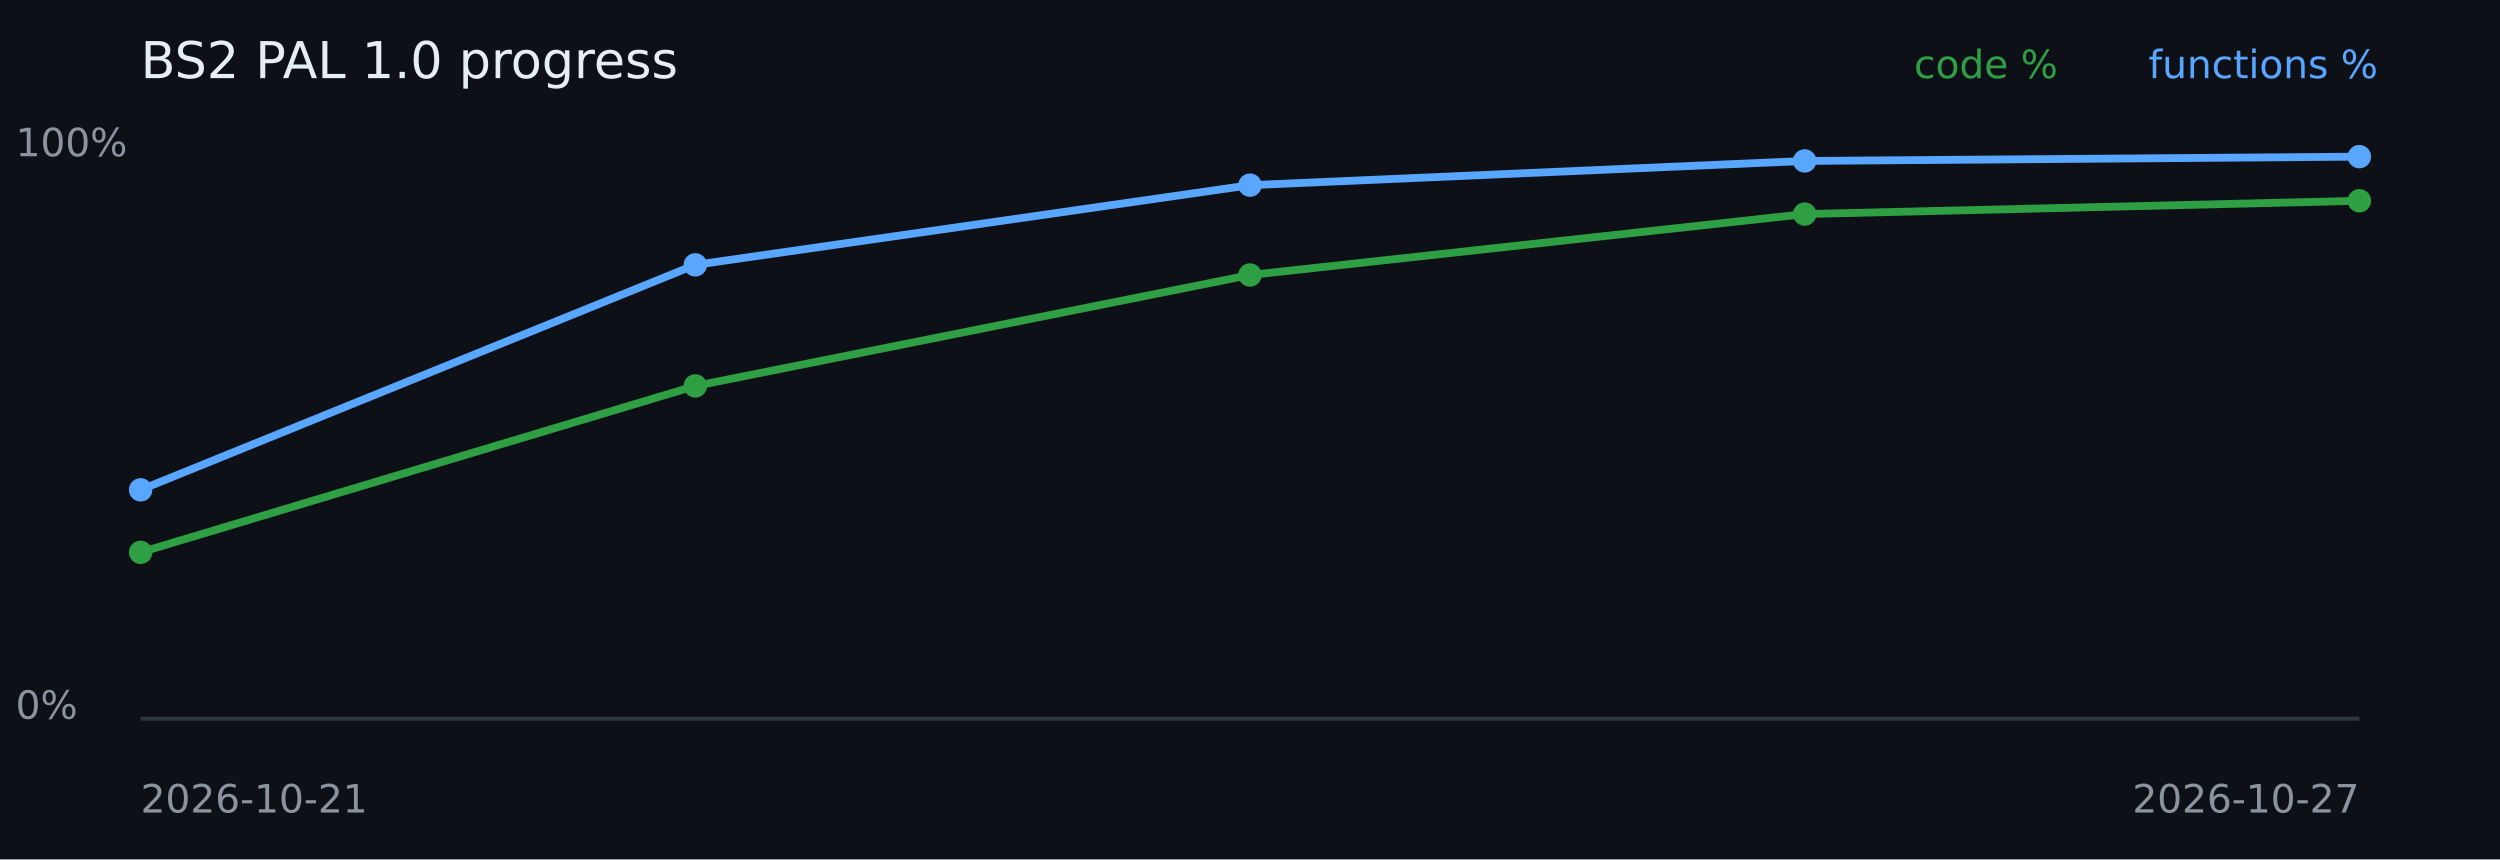
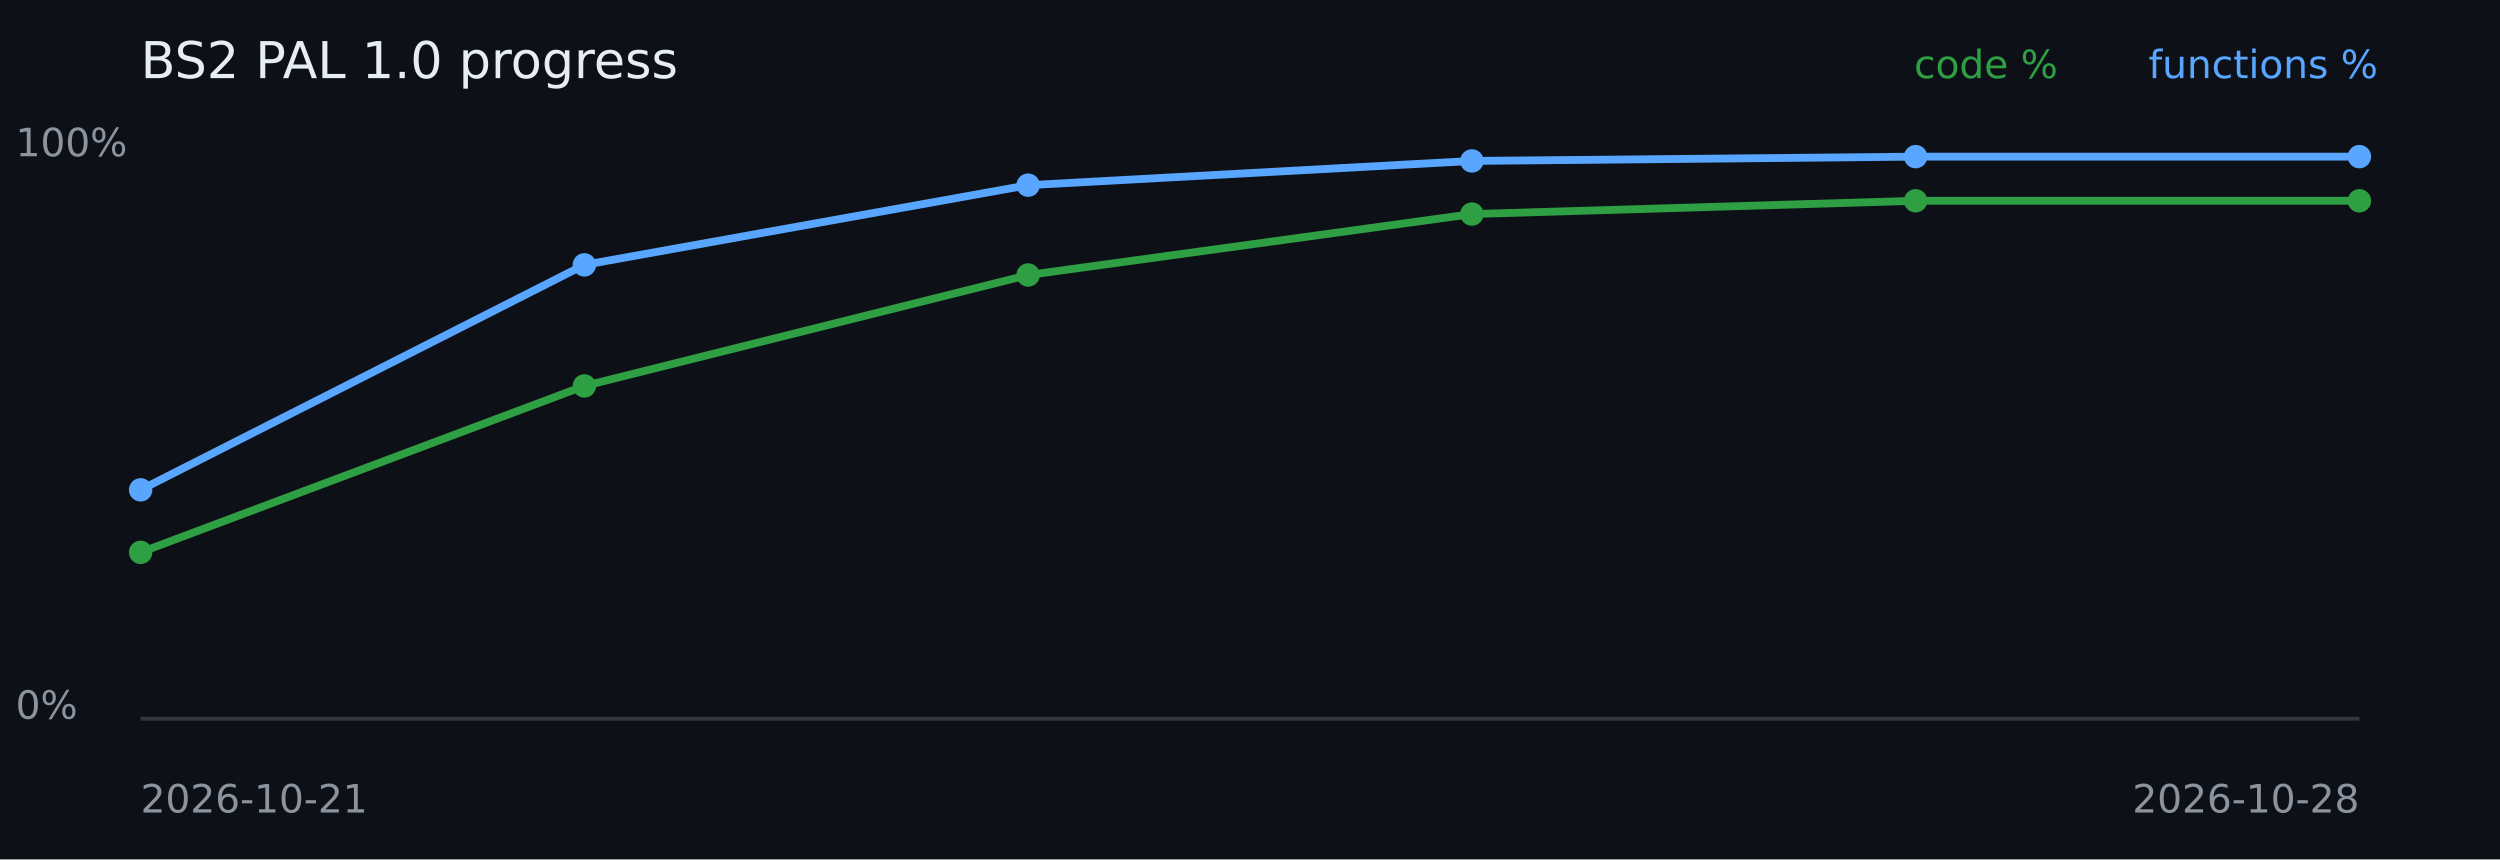
<svg xmlns="http://www.w3.org/2000/svg" width="640" height="220" font-family="Verdana,DejaVu Sans,sans-serif">
  <rect width="100%" height="100%" fill="#0d1117" />
  <text x="36" y="20" font-size="13" fill="#e6edf3">BS2 PAL 1.0 progress</text>
  <line x1="36" y1="184" x2="604" y2="184" stroke="#30363d" />
  <text x="4" y="40" font-size="10" fill="#8b949e">100%</text>
  <text x="4" y="184" font-size="10" fill="#8b949e">0%</text>
-   <polyline fill="none" stroke="#58a6ff" stroke-width="2" points="36.0,125.4 178.0,67.8 320.0,47.4 462.0,41.2 604.0,40.1" />
+   <polyline fill="none" stroke="#58a6ff" stroke-width="2" points="36.0,125.4 149.6,67.8 263.2,47.4 376.8,41.2 490.4,40.1 604.0,40.1" />
  <circle cx="36.0" cy="125.4" r="3" fill="#58a6ff" />
-   <circle cx="178.0" cy="67.8" r="3" fill="#58a6ff" />
-   <circle cx="320.0" cy="47.4" r="3" fill="#58a6ff" />
-   <circle cx="462.0" cy="41.2" r="3" fill="#58a6ff" />
+   <circle cx="149.6" cy="67.8" r="3" fill="#58a6ff" />
+   <circle cx="263.2" cy="47.4" r="3" fill="#58a6ff" />
+   <circle cx="376.8" cy="41.2" r="3" fill="#58a6ff" />
+   <circle cx="490.4" cy="40.1" r="3" fill="#58a6ff" />
  <circle cx="604.0" cy="40.1" r="3" fill="#58a6ff" />
-   <polyline fill="none" stroke="#2ea043" stroke-width="2" points="36.0,141.4 178.0,98.8 320.0,70.4 462.0,54.8 604.0,51.4" />
+   <polyline fill="none" stroke="#2ea043" stroke-width="2" points="36.0,141.4 149.6,98.8 263.2,70.4 376.8,54.8 490.4,51.4 604.0,51.4" />
  <circle cx="36.0" cy="141.4" r="3" fill="#2ea043" />
-   <circle cx="178.0" cy="98.8" r="3" fill="#2ea043" />
-   <circle cx="320.0" cy="70.4" r="3" fill="#2ea043" />
-   <circle cx="462.0" cy="54.8" r="3" fill="#2ea043" />
+   <circle cx="149.6" cy="98.8" r="3" fill="#2ea043" />
+   <circle cx="263.2" cy="70.4" r="3" fill="#2ea043" />
+   <circle cx="376.8" cy="54.8" r="3" fill="#2ea043" />
+   <circle cx="490.4" cy="51.4" r="3" fill="#2ea043" />
  <circle cx="604.0" cy="51.4" r="3" fill="#2ea043" />
  <text x="490" y="20" font-size="10" fill="#2ea043">code %</text>
  <text x="550" y="20" font-size="10" fill="#58a6ff">functions %</text>
  <text x="36" y="208" font-size="10" fill="#8b949e">2026-10-21</text>
-   <text x="604" y="208" font-size="10" fill="#8b949e" text-anchor="end">2026-10-27</text>
+   <text x="604" y="208" font-size="10" fill="#8b949e" text-anchor="end">2026-10-28</text>
</svg>
